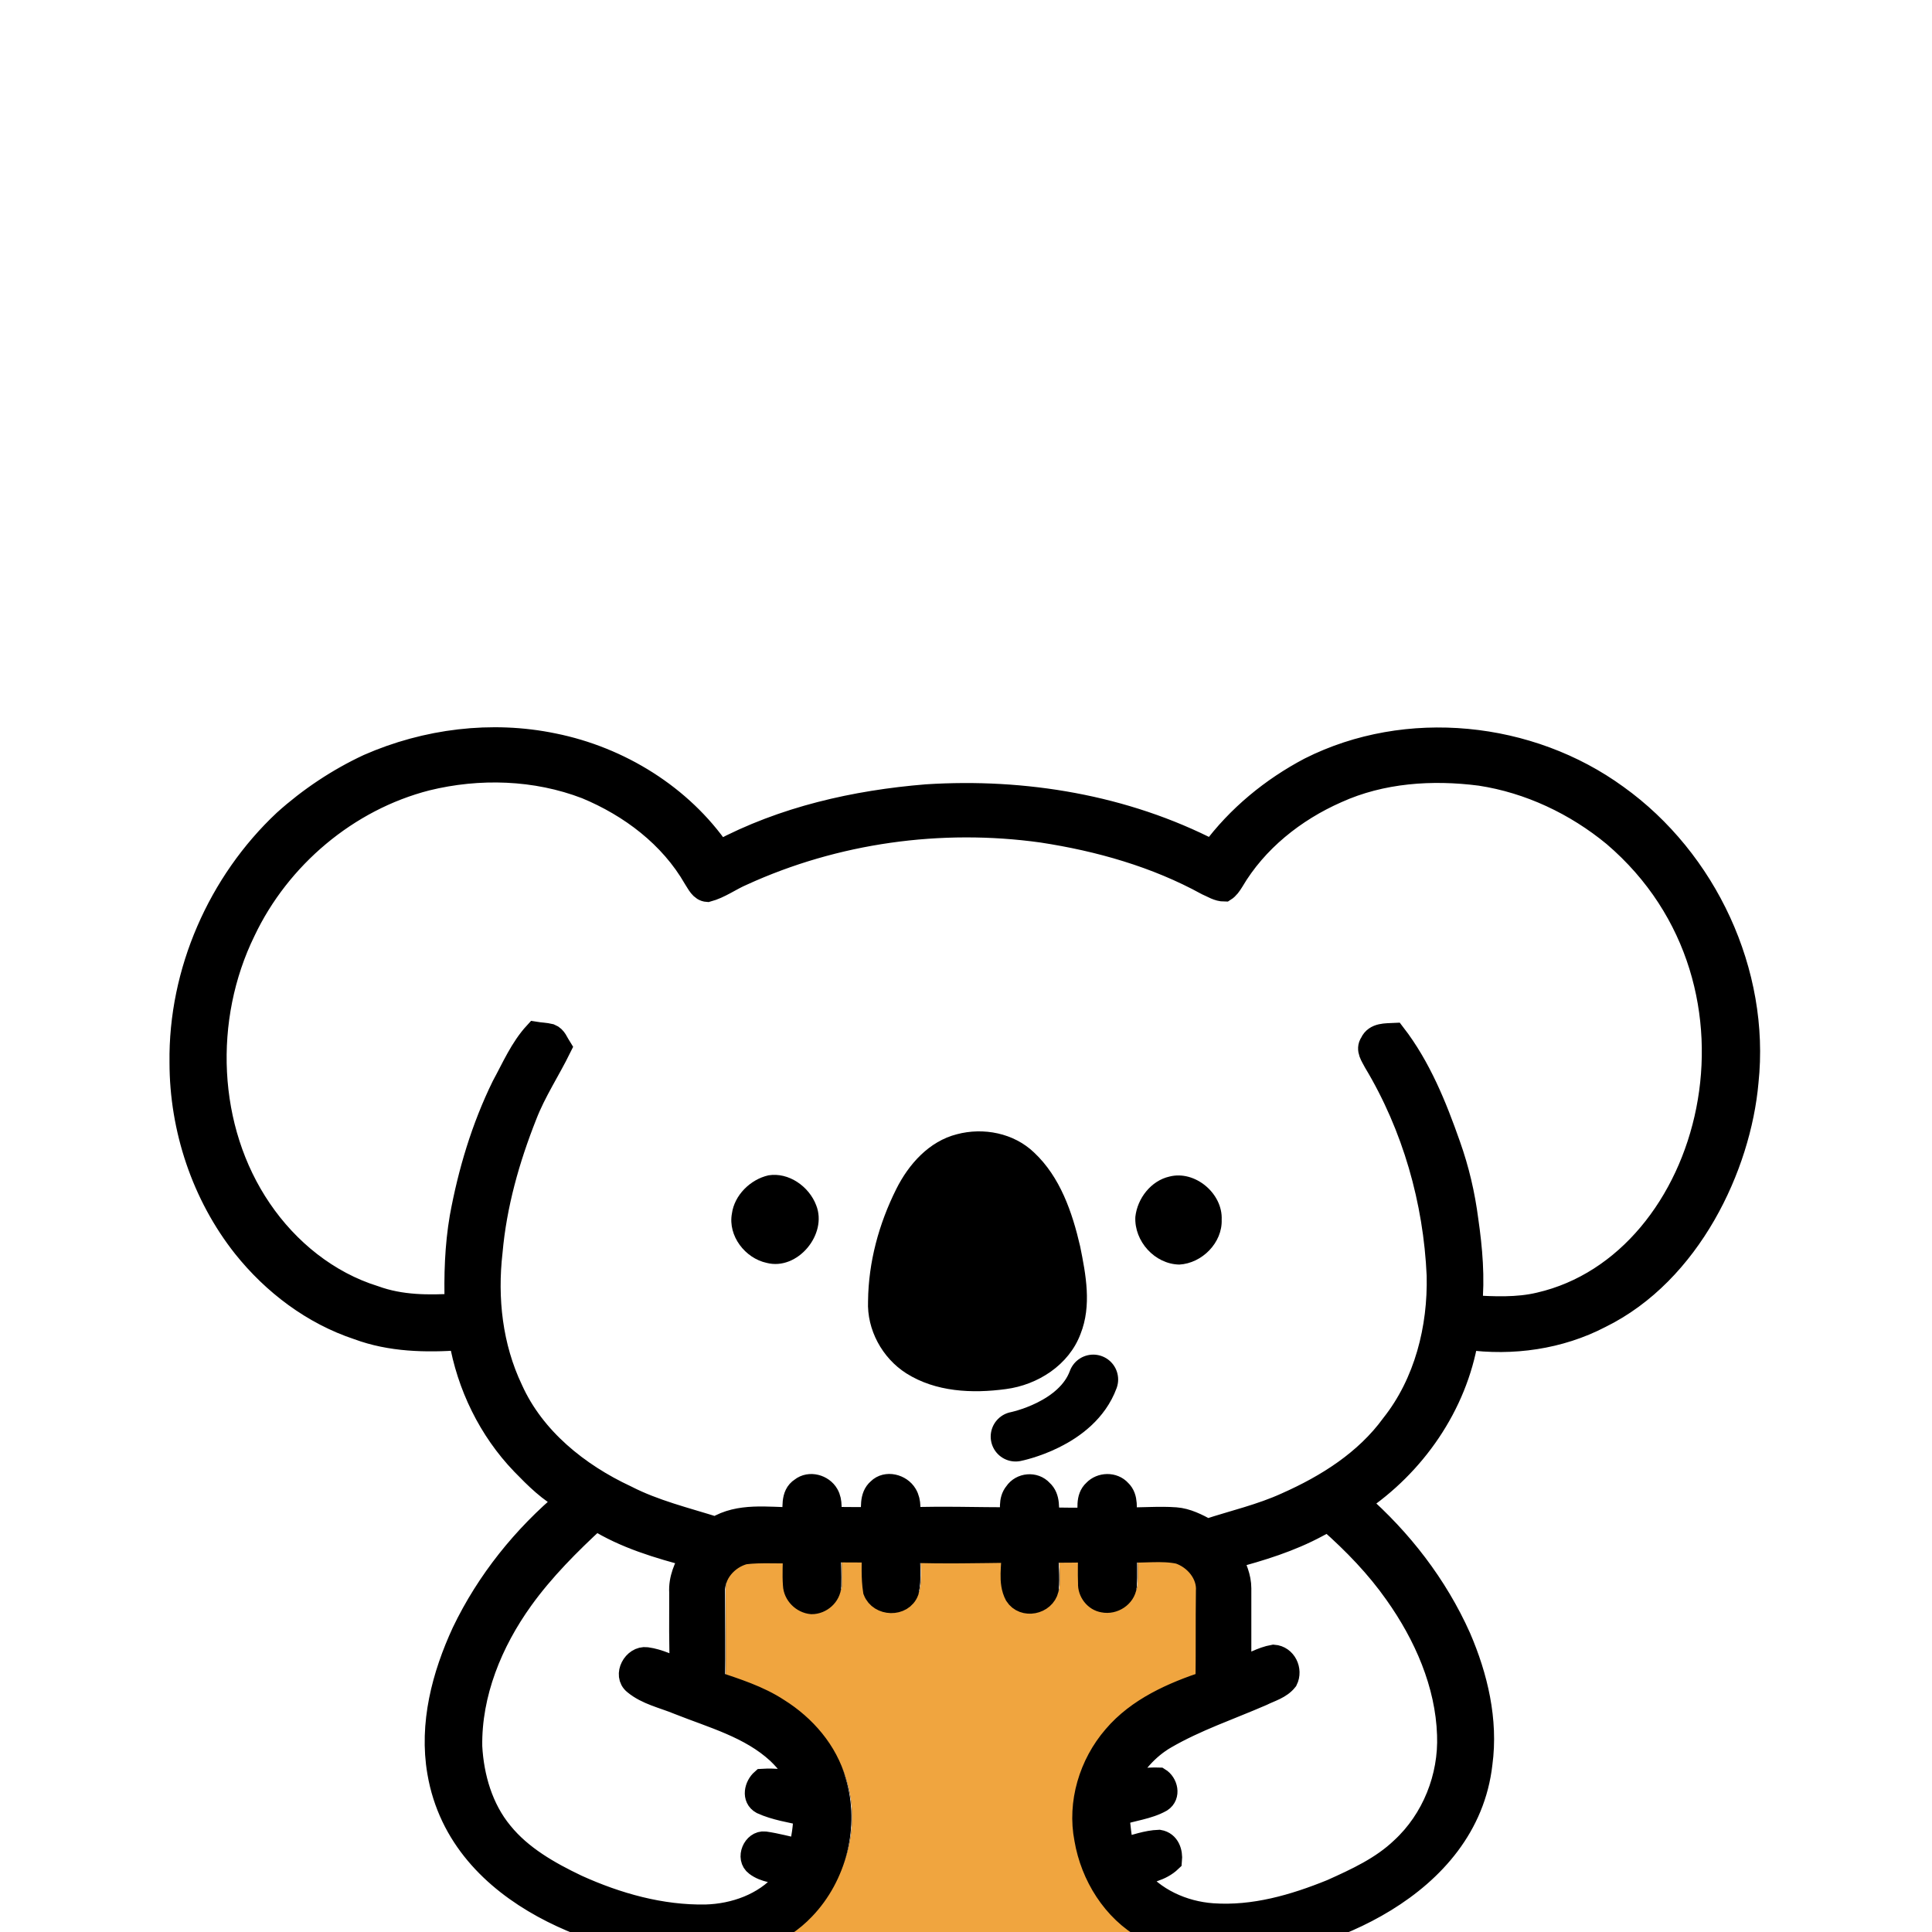
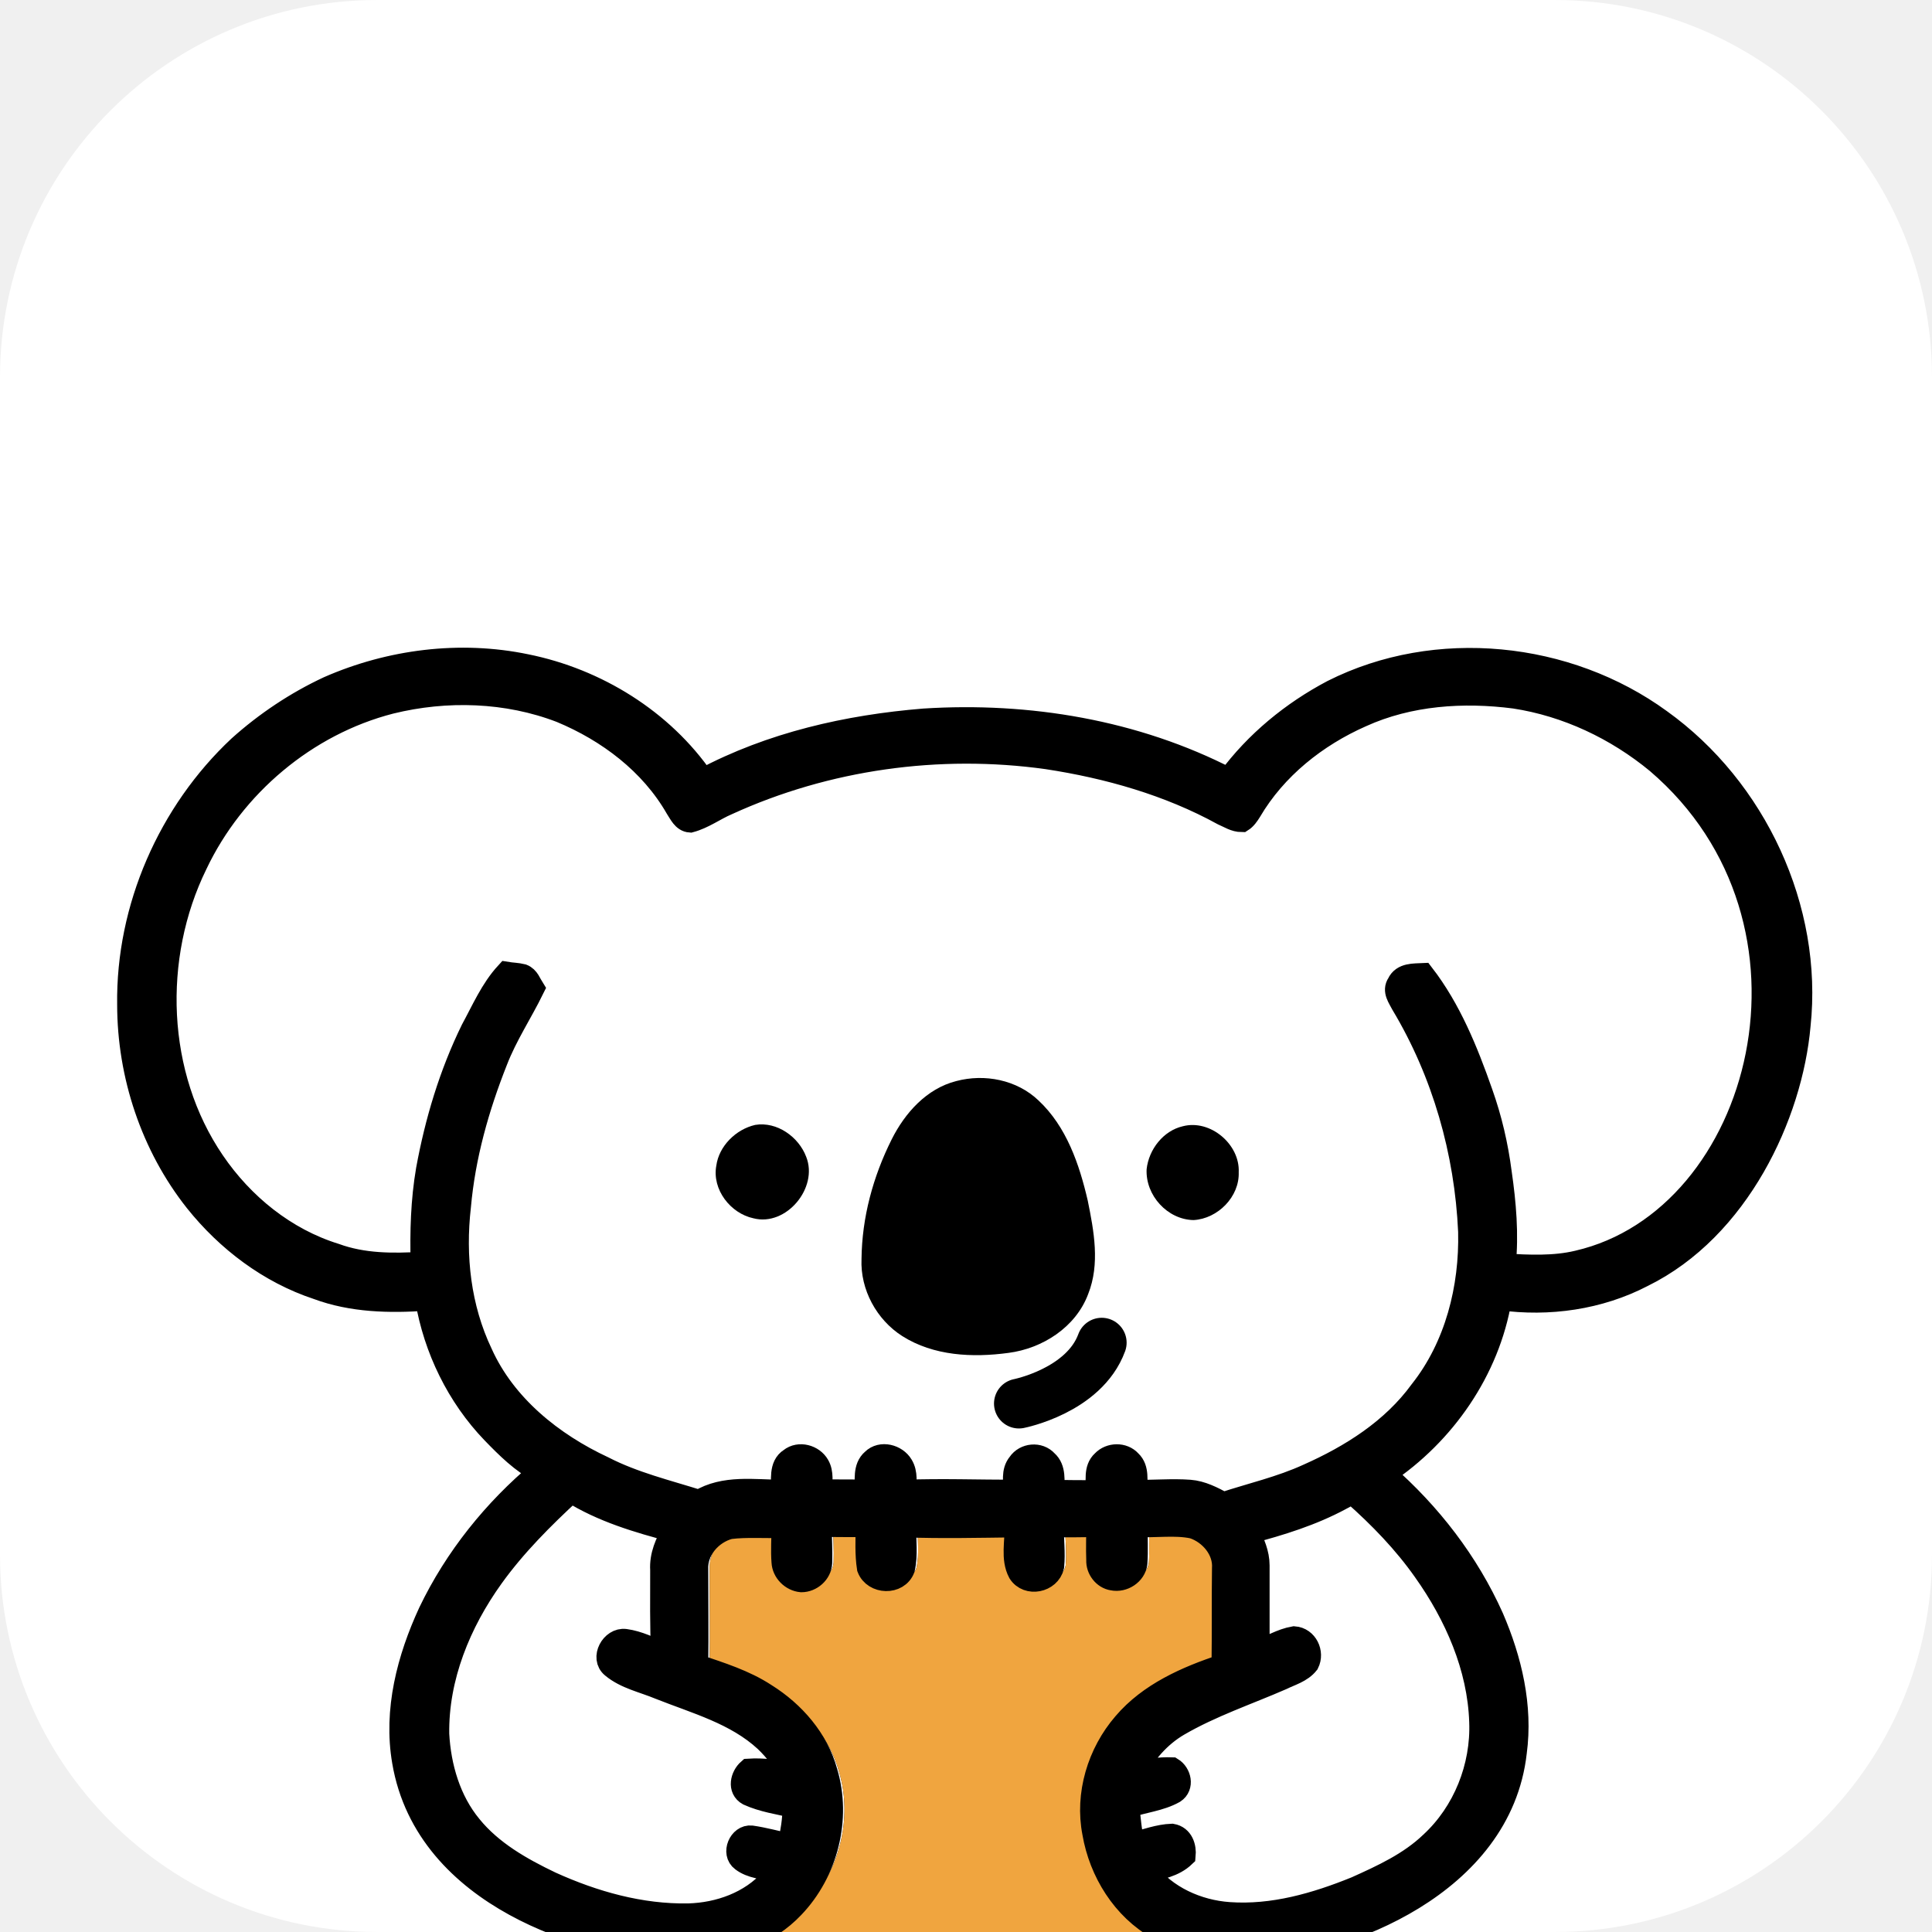
<svg xmlns="http://www.w3.org/2000/svg" width="256" height="256" viewBox="0 0 256 256" fill="none">
-   <rect width="256" height="256" fill="white" />
-   <mask id="mask0_2274_453" style="mask-type:luminance" maskUnits="userSpaceOnUse" x="8" y="16" width="240" height="240">
-     <path d="M189.54 256H66.46C34.178 256 8 229.822 8 197.54V74.46C8 42.178 34.178 16 66.46 16H189.54C221.822 16 248 42.178 248 74.46V197.54C248 229.822 221.822 256 189.54 256Z" fill="white" />
-   </mask>
-   <g mask="url(#mask0_2274_453)">
-     <path d="M161.493 258.09C161.493 261.664 161.493 265.239 161.493 268.814C161.603 271.014 160.283 273.324 158.138 274.038C156.708 274.588 155.168 274.368 153.683 274.368C136.415 274.368 119.091 274.368 101.768 274.368C99.733 274.478 97.588 273.379 96.708 271.509C95.993 270.189 96.158 268.704 96.158 267.274C96.158 264.194 96.158 261.17 96.213 258.09C100.613 257.76 105.012 256.11 108.092 252.865C112.272 248.521 113.977 241.866 112.217 236.037C111.117 232.022 108.202 228.667 104.682 226.467C102.098 224.763 99.073 223.828 96.158 222.838C96.213 218.878 96.158 214.863 96.158 210.904C96.048 208.484 97.918 206.339 100.228 205.734C102.428 205.459 104.627 205.679 106.827 205.569C106.827 207.054 106.717 208.539 106.827 209.969C106.882 211.179 107.927 212.224 109.137 212.334C110.347 212.334 111.502 211.344 111.557 210.079C111.612 208.539 111.502 206.999 111.502 205.459C113.427 205.459 115.351 205.514 117.276 205.459C117.276 207.219 117.166 208.979 117.441 210.739C118.156 212.609 121.126 212.719 121.841 210.794C122.226 209.089 121.951 207.274 122.006 205.514C126.571 205.679 131.19 205.569 135.755 205.514C135.865 207.439 135.26 209.529 136.195 211.289C137.24 212.939 139.934 212.389 140.374 210.519C140.539 208.869 140.319 207.164 140.319 205.514C142.189 205.514 144.059 205.514 145.929 205.459C145.929 206.889 145.874 208.319 145.929 209.749C145.874 210.849 146.699 211.949 147.799 212.114C149.119 212.389 150.549 211.454 150.714 210.134C150.824 208.594 150.714 206.999 150.769 205.459C153.078 205.624 155.498 205.184 157.808 205.679C159.953 206.394 161.713 208.484 161.548 210.794C161.493 214.808 161.548 218.823 161.493 222.838C156.983 224.323 152.363 226.357 149.229 230.042C146.039 233.727 144.499 238.841 145.434 243.626C146.259 248.466 149.119 253.085 153.463 255.505C155.883 257.1 158.688 257.87 161.493 258.09Z" fill="black" />
-     <path d="M161.493 258.09C161.493 261.664 161.493 265.239 161.493 268.814C161.603 271.014 160.283 273.324 158.138 274.038C156.708 274.588 155.168 274.368 153.683 274.368C136.415 274.368 119.091 274.368 101.768 274.368C99.733 274.478 97.588 273.379 96.708 271.509C95.993 270.189 96.158 268.704 96.158 267.274C96.158 264.194 96.158 261.17 96.213 258.09C100.613 257.76 105.012 256.11 108.092 252.865C112.272 248.521 113.977 241.866 112.217 236.037C111.117 232.022 108.202 228.667 104.682 226.467C102.098 224.763 99.073 223.828 96.158 222.838C96.213 218.878 96.158 214.863 96.158 210.904C96.048 208.484 97.918 206.339 100.228 205.734C102.428 205.459 104.627 205.679 106.827 205.569C106.827 207.054 106.717 208.539 106.827 209.969C106.882 211.179 107.927 212.224 109.137 212.334C110.347 212.334 111.502 211.344 111.557 210.079C111.612 208.539 111.502 206.999 111.502 205.459C113.427 205.459 115.351 205.514 117.276 205.459C117.276 207.219 117.166 208.979 117.441 210.739C118.156 212.609 121.126 212.719 121.841 210.794C122.226 209.089 121.951 207.274 122.006 205.514C126.571 205.679 131.19 205.569 135.755 205.514C135.865 207.439 135.26 209.529 136.195 211.289C137.24 212.939 139.934 212.389 140.374 210.519C140.539 208.869 140.319 207.164 140.319 205.514C142.189 205.514 144.059 205.514 145.929 205.459C145.929 206.889 145.874 208.319 145.929 209.749C145.874 210.849 146.699 211.949 147.799 212.114C149.119 212.389 150.549 211.454 150.714 210.134C150.824 208.594 150.714 206.999 150.769 205.459C153.078 205.624 155.498 205.184 157.808 205.679C159.953 206.394 161.713 208.484 161.548 210.794C161.493 214.808 161.548 218.823 161.493 222.838C156.983 224.323 152.363 226.357 149.229 230.042C146.039 233.727 144.499 238.841 145.434 243.626C146.259 248.466 149.119 253.085 153.463 255.505C155.883 257.1 158.688 257.87 161.493 258.09Z" fill="#F0A53F" />
-     <path d="M126.79 150.294C130.31 149.359 134.324 150.129 137.019 152.713C140.484 155.958 142.079 160.633 143.124 165.142C143.894 168.937 144.664 173.007 143.179 176.746C141.639 180.871 137.514 183.511 133.28 184.061C128.825 184.666 123.985 184.446 120.081 181.971C116.891 179.936 114.856 176.196 115.021 172.402C115.076 167.232 116.451 162.173 118.761 157.553C120.411 154.253 123.105 151.229 126.79 150.294Z" fill="black" />
-     <path d="M101.822 155.738C104.517 155.298 107.212 157.223 108.147 159.698C109.687 163.548 105.672 168.387 101.602 167.342C98.743 166.737 96.433 163.768 96.983 160.798C97.313 158.378 99.403 156.288 101.822 155.738Z" fill="black" />
-     <path d="M154.948 155.903C158.358 155.023 162.043 158.158 161.878 161.623C161.988 164.647 159.293 167.397 156.268 167.562C153.023 167.507 150.274 164.482 150.439 161.238C150.714 158.763 152.529 156.453 154.948 155.903Z" fill="black" />
-     <path d="M134.573 190.356C134.573 190.356 142.669 188.767 144.86 182.794" stroke="black" stroke-width="6.6" stroke-miterlimit="10" stroke-linecap="round" stroke-linejoin="round" />
+   <g clip-path="url(#clip0_2361_214)">
+     <rect width="256" height="256" rx="50" fill="white" />
+     <mask id="mask0_2361_214" style="mask-type:luminance" maskUnits="userSpaceOnUse" x="0" y="0" width="256" height="256">
+       <path d="M193.643 256H62.358C27.923 256 0 228.077 0 193.643V62.358C0 27.923 27.923 0 62.358 0H193.643C228.077 0 256 27.923 256 62.358V193.643C256 228.077 228.077 256 193.643 256Z" fill="white" />
+     </mask>
+     <g mask="url(#mask0_2361_214)">
+       <path d="M163.725 258.229C163.725 262.042 163.725 265.855 163.725 269.668C163.843 272.015 162.435 274.478 160.147 275.241C158.622 275.828 156.979 275.593 155.395 275.593C136.976 275.593 118.497 275.593 100.019 275.593C97.848 275.71 95.56 274.537 94.622 272.543C93.859 271.135 94.035 269.551 94.035 268.026C94.035 264.741 94.035 261.514 94.094 258.229C98.787 257.877 103.48 256.117 106.765 252.656C111.223 248.022 113.042 240.924 111.164 234.706C109.991 230.423 106.882 226.845 103.128 224.499C100.371 222.68 97.144 221.683 94.035 220.627C94.094 216.403 94.035 212.121 94.035 207.897C93.918 205.316 95.912 203.028 98.376 202.383C100.723 202.09 103.069 202.324 105.416 202.207C105.416 203.791 105.298 205.375 105.416 206.9C105.474 208.191 106.589 209.305 107.879 209.422C109.17 209.422 110.402 208.367 110.46 207.017C110.519 205.375 110.402 203.732 110.402 202.09C112.455 202.09 114.508 202.148 116.561 202.09C116.561 203.967 116.444 205.844 116.737 207.721C117.5 209.716 120.668 209.833 121.43 207.78C121.841 205.961 121.548 204.026 121.606 202.148C126.475 202.324 131.403 202.207 136.272 202.148C136.389 204.202 135.744 206.431 136.741 208.308C137.855 210.068 140.73 209.481 141.199 207.487C141.375 205.727 141.141 203.908 141.141 202.148C143.135 202.148 145.13 202.148 147.124 202.09C147.124 203.615 147.065 205.14 147.124 206.665C147.065 207.839 147.945 209.012 149.119 209.188C150.526 209.481 152.052 208.484 152.228 207.076C152.345 205.433 152.228 203.732 152.286 202.09C154.75 202.266 157.331 201.796 159.795 202.324C162.083 203.087 163.96 205.316 163.784 207.78C163.725 212.062 163.784 216.345 163.725 220.627C158.915 222.211 153.987 224.381 150.644 228.312C147.241 232.242 145.599 237.697 146.596 242.801C147.476 247.963 150.526 252.891 155.161 255.472C157.742 257.173 160.734 257.994 163.725 258.229Z" fill="black" />
+       <path d="M163.725 258.229C163.725 262.042 163.725 265.855 163.725 269.668C163.843 272.015 162.435 274.478 160.147 275.241C158.622 275.828 156.979 275.593 155.395 275.593C136.976 275.593 118.497 275.593 100.019 275.593C97.848 275.71 95.56 274.537 94.622 272.543C93.859 271.135 94.035 269.551 94.035 268.026C94.035 264.741 94.035 261.514 94.094 258.229C98.787 257.877 103.48 256.117 106.765 252.656C111.223 248.022 113.042 240.924 111.164 234.706C109.991 230.423 106.882 226.845 103.128 224.499C100.371 222.68 97.144 221.683 94.035 220.627C94.094 216.403 94.035 212.121 94.035 207.897C93.918 205.316 95.912 203.028 98.376 202.383C100.723 202.09 103.069 202.324 105.416 202.207C105.416 203.791 105.298 205.375 105.416 206.9C105.474 208.191 106.589 209.305 107.879 209.422C109.17 209.422 110.402 208.367 110.46 207.017C110.519 205.375 110.402 203.732 110.402 202.09C112.455 202.09 114.508 202.148 116.561 202.09C116.561 203.967 116.444 205.844 116.737 207.721C117.5 209.716 120.668 209.833 121.43 207.78C121.841 205.961 121.548 204.026 121.606 202.148C126.475 202.324 131.403 202.207 136.272 202.148C136.389 204.202 135.744 206.431 136.741 208.308C137.855 210.068 140.73 209.481 141.199 207.487C141.375 205.727 141.141 203.908 141.141 202.148C143.135 202.148 145.13 202.148 147.124 202.09C147.124 203.615 147.065 205.14 147.124 206.665C147.065 207.839 147.945 209.012 149.119 209.188C150.526 209.481 152.052 208.484 152.228 207.076C152.345 205.433 152.228 203.732 152.286 202.09C154.75 202.266 157.331 201.796 159.795 202.324C162.083 203.087 163.96 205.316 163.784 207.78C163.725 212.062 163.784 216.345 163.725 220.627C158.915 222.211 153.987 224.381 150.644 228.312C147.241 232.242 145.599 237.697 146.596 242.801C147.476 247.963 150.526 252.891 155.161 255.472C157.742 257.173 160.734 257.994 163.725 258.229Z" fill="#F0A53F" />
+       <path d="M126.709 143.247C130.463 142.249 134.746 143.071 137.62 145.828C141.316 149.289 143.017 154.275 144.132 159.085C144.953 163.133 145.774 167.474 144.19 171.463C142.548 175.863 138.148 178.678 133.631 179.265C128.88 179.91 123.717 179.676 119.552 177.036C116.15 174.865 113.979 170.876 114.155 166.829C114.214 161.314 115.681 155.918 118.144 150.99C119.904 147.47 122.779 144.244 126.709 143.247Z" fill="black" />
+       <path d="M100.077 149.054C102.952 148.585 105.826 150.638 106.823 153.278C108.466 157.384 104.184 162.546 99.843 161.432C96.792 160.786 94.328 157.619 94.915 154.451C95.267 151.87 97.496 149.641 100.077 149.054Z" fill="black" />
+       <path d="M156.745 149.23C160.382 148.291 164.312 151.635 164.136 155.331C164.253 158.557 161.379 161.49 158.152 161.666C154.691 161.608 151.758 158.381 151.934 154.92C152.228 152.28 154.163 149.817 156.745 149.23Z" fill="black" />
+       <path d="M135.011 185.979C135.011 185.979 143.646 184.285 145.983 177.913" stroke="black" stroke-width="6.6" stroke-miterlimit="10" stroke-linecap="round" stroke-linejoin="round" />
+     </g>
+     <mask id="mask1_2361_214" style="mask-type:luminance" maskUnits="userSpaceOnUse" x="0" y="0" width="256" height="256">
+       <path d="M193.643 256H62.358C27.923 256 0 228.077 0 193.643V62.358C0 27.923 27.923 0 62.358 0H193.643C228.077 0 256 27.923 256 62.358V193.643C256 228.077 228.077 256 193.643 256Z" fill="white" />
+     </mask>
+     <g mask="url(#mask1_2361_214)">
+       <path d="M219.993 95.443C207.674 86.468 190.31 84.649 176.584 91.571C171.245 94.387 166.435 98.317 162.798 103.245C150.42 96.851 136.224 94.504 122.439 95.384C112.349 96.205 102.2 98.493 93.167 103.303C87.77 95.443 79.029 90.046 69.702 88.169C60.961 86.35 51.693 87.523 43.539 91.102C39.256 93.096 35.209 95.795 31.689 98.962C22.421 107.644 16.848 120.315 17.024 133.104C17.024 142.431 20.133 151.817 25.94 159.149C30.105 164.37 35.678 168.594 42.072 170.706C46.648 172.407 51.634 172.524 56.503 172.172C57.617 178.742 60.668 185.019 65.302 189.83C67.179 191.765 69.174 193.76 71.579 194.992C65.478 200.095 60.375 206.431 56.914 213.646C54.098 219.747 52.279 226.61 53.453 233.415C56.562 251.659 78.325 257.584 87.594 258.171C87.594 262.394 87.594 266.559 87.594 270.783C87.828 274.772 90.761 278.233 94.398 279.699C95.63 280.051 96.921 280.286 98.212 280.227C115.986 280.169 133.819 280.227 151.594 280.227C153.999 280.169 156.404 280.345 158.75 280.051V279.993C163.033 279.054 166.376 275.182 166.67 270.783C166.728 266.618 166.611 262.453 166.728 258.229C177.992 257.525 198.816 249.84 200.811 232.183C201.632 226.082 200.166 219.923 197.761 214.35C194.475 207.017 189.489 200.565 183.447 195.285C191.366 190.006 197.233 181.558 198.816 172.114C205.211 172.994 211.898 172.055 217.647 169.063C230.318 162.845 237.357 147.769 238.413 135.861C240.056 120.433 232.606 104.477 219.993 95.443ZM72.987 249.489C69.057 247.611 65.126 245.382 62.369 241.98C59.553 238.577 58.263 234.119 58.028 229.778C57.911 222.269 60.903 214.995 65.244 208.953C68.235 204.788 71.931 201.093 75.685 197.632C79.792 200.213 84.543 201.621 89.236 202.852C88.298 204.378 87.535 206.138 87.652 208.015C87.652 211.71 87.594 215.406 87.77 219.043C86.186 218.398 84.602 217.577 82.842 217.342C81.082 217.107 79.674 219.688 81.141 220.862C82.901 222.328 85.247 222.797 87.359 223.677C92.228 225.613 97.507 227.021 101.438 230.658C102.787 231.949 103.902 233.415 104.723 235.116C102.904 234.647 101.086 234.412 99.209 234.53C98.27 235.351 97.859 237.052 99.15 237.756C101.086 238.636 103.198 238.929 105.192 239.399C105.192 241.1 104.899 242.801 104.547 244.444C102.904 244.092 101.203 243.622 99.561 243.388C98.035 243.212 97.038 245.558 98.329 246.497C99.561 247.435 101.145 247.494 102.611 247.846C103.08 248.198 102.376 248.667 102.2 249.019C99.443 252.128 95.278 253.595 91.231 253.712C84.895 253.83 78.677 252.07 72.987 249.489ZM158.457 275.3C156.932 275.886 155.289 275.652 153.706 275.652C135.286 275.652 116.807 275.652 98.329 275.652C96.158 275.769 93.871 274.596 92.932 272.601C92.169 271.193 92.345 269.61 92.345 268.084C92.345 264.799 92.345 261.573 92.404 258.288C97.097 257.936 101.79 256.176 105.075 252.715C109.533 248.081 111.352 240.983 109.475 234.764C108.301 230.482 105.192 226.904 101.438 224.557C98.681 222.739 95.454 221.742 92.345 220.686C92.404 216.462 92.345 212.18 92.345 207.956C92.228 205.375 94.222 203.087 96.686 202.442C99.033 202.149 101.379 202.383 103.726 202.266C103.726 203.85 103.608 205.434 103.726 206.959C103.784 208.249 104.899 209.364 106.189 209.481C107.48 209.481 108.712 208.425 108.771 207.076C108.829 205.434 108.712 203.791 108.712 202.149C110.765 202.149 112.818 202.207 114.871 202.149C114.871 204.026 114.754 205.903 115.047 207.78C115.81 209.775 118.978 209.892 119.74 207.839C120.151 206.02 119.858 204.084 119.916 202.207C124.785 202.383 129.713 202.266 134.582 202.207C134.699 204.26 134.054 206.489 135.051 208.367C136.166 210.126 139.04 209.54 139.509 207.545C139.685 205.786 139.451 203.967 139.451 202.207C141.445 202.207 143.44 202.207 145.434 202.149C145.434 203.674 145.376 205.199 145.434 206.724C145.376 207.897 146.255 209.071 147.429 209.247C148.837 209.54 150.362 208.543 150.538 207.135C150.655 205.492 150.538 203.791 150.596 202.149C153.06 202.324 155.641 201.855 158.105 202.383C160.393 203.146 162.27 205.375 162.094 207.839C162.036 212.121 162.094 216.403 162.035 220.686C157.225 222.269 152.298 224.44 148.954 228.37C145.552 232.301 143.909 237.756 144.906 242.86C145.786 248.022 148.837 252.95 153.471 255.531C156.111 257.056 159.044 257.819 162.035 258.112C162.035 261.925 162.035 265.738 162.035 269.551C162.153 272.015 160.745 274.537 158.457 275.3ZM188.727 208.132C192.892 213.998 195.942 220.92 196.177 228.136C196.411 234.119 194.006 240.161 189.607 244.209C186.791 246.907 183.212 248.55 179.693 250.134C174.354 252.304 168.664 253.947 162.857 253.536C158.692 253.243 154.468 251.366 151.887 247.963C153.647 247.553 155.524 247.259 156.932 245.91C157.049 244.737 156.639 243.388 155.289 243.153C153.53 243.212 151.887 243.857 150.186 244.268C149.775 242.684 149.658 241.041 149.482 239.399C151.476 238.695 153.706 238.519 155.583 237.463C156.756 236.7 156.345 234.999 155.289 234.354C153.588 234.295 151.887 234.53 150.303 234.999C151.594 232.359 153.647 230.013 156.169 228.546C160.51 226.024 165.262 224.44 169.838 222.445C171.011 221.859 172.419 221.507 173.299 220.392C174.002 218.984 173.123 217.107 171.48 216.99C169.779 217.283 168.312 218.222 166.728 218.808C166.728 214.995 166.728 211.241 166.728 207.428C166.728 205.844 166.083 204.436 165.438 203.087C169.662 201.973 173.827 200.682 177.64 198.629C178.167 198.394 178.695 197.925 179.341 197.925C182.86 201.034 186.087 204.378 188.727 208.132ZM209.082 167.186C205.914 167.949 202.571 167.773 199.344 167.597C199.755 163.549 199.403 159.443 198.816 155.395C198.347 151.758 197.526 148.238 196.294 144.777C194.358 139.263 192.129 133.749 188.551 129.115C187.377 129.173 185.852 129.056 185.266 130.346C184.62 131.285 185.383 132.224 185.794 133.045C191.249 142.137 194.241 152.638 194.71 163.197C194.886 170.647 192.95 178.39 188.257 184.315C184.503 189.478 178.989 192.939 173.299 195.461C169.72 197.104 165.849 197.984 162.094 199.215C160.686 198.453 159.22 197.69 157.636 197.573C155.289 197.397 152.884 197.632 150.538 197.573C150.479 196.224 150.831 194.64 149.775 193.643C148.837 192.587 147.077 192.645 146.138 193.643C145.024 194.64 145.434 196.282 145.376 197.632C143.44 197.632 141.504 197.632 139.568 197.573C139.509 196.224 139.803 194.64 138.688 193.643C137.691 192.528 135.814 192.704 134.992 193.936C134.112 194.992 134.464 196.4 134.464 197.573C129.596 197.573 124.785 197.397 119.916 197.573C119.916 196.458 120.151 195.226 119.506 194.17C118.743 192.88 116.749 192.352 115.634 193.467C114.461 194.464 114.813 196.165 114.754 197.514C112.76 197.573 110.765 197.514 108.771 197.514C108.771 196.4 109.005 195.168 108.419 194.17C107.715 192.939 105.896 192.411 104.723 193.349C103.315 194.229 103.726 196.165 103.667 197.573C99.971 197.573 95.982 196.869 92.639 198.922C88.356 197.573 83.957 196.517 79.968 194.464C73.163 191.296 66.886 186.251 63.777 179.329C60.903 173.287 60.14 166.482 60.903 159.853C61.489 153.225 63.308 146.772 65.772 140.554C67.062 137.21 69.057 134.218 70.64 130.992C70.23 130.346 69.995 129.525 69.233 129.232C68.529 129.056 67.825 129.056 67.121 128.939C65.126 131.109 63.953 133.866 62.545 136.447C59.671 142.313 57.794 148.59 56.62 154.984C55.916 159.091 55.799 163.256 55.916 167.362C52.045 167.597 48.114 167.597 44.419 166.247C37.79 164.194 32.158 159.619 28.287 153.929C20.485 142.489 19.957 126.827 25.999 114.508C30.926 104.125 40.547 95.971 51.751 93.096C59.143 91.278 67.179 91.512 74.336 94.269C80.554 96.851 86.245 101.133 89.647 107.058C90.116 107.762 90.527 108.759 91.465 108.818C93.225 108.348 94.692 107.234 96.334 106.53C109.533 100.488 124.433 98.434 138.747 100.429C146.842 101.661 154.879 103.949 162.035 107.879C162.857 108.231 163.619 108.759 164.558 108.759C165.027 108.466 165.379 107.938 165.673 107.468C169.016 101.778 174.413 97.496 180.397 94.856C186.732 91.982 193.889 91.512 200.694 92.392C207.616 93.448 214.186 96.557 219.583 101.016C244.162 122.017 233.72 161.496 209.082 167.186Z" fill="black" stroke="black" stroke-width="3" stroke-miterlimit="10" />
+     </g>
  </g>
-   <mask id="mask1_2274_453" style="mask-type:luminance" maskUnits="userSpaceOnUse" x="8" y="16" width="240" height="240">
-     <path d="M189.54 256H66.46C34.178 256 8 229.822 8 197.54V74.46C8 42.178 34.178 16 66.46 16H189.54C221.822 16 248 42.178 248 74.46V197.54C248 229.822 221.822 256 189.54 256Z" fill="white" />
-   </mask>
-   <g mask="url(#mask1_2274_453)">
-     <path d="M214.244 105.478C202.695 97.063 186.416 95.358 173.547 101.848C168.543 104.488 164.033 108.172 160.623 112.792C149.019 106.797 135.711 104.598 122.787 105.423C113.327 106.192 103.813 108.337 95.344 112.847C90.284 105.478 82.09 100.418 73.346 98.658C65.151 96.953 56.462 98.053 48.818 101.408C44.803 103.278 41.008 105.808 37.709 108.777C29.019 116.917 23.795 128.796 23.96 140.785C23.96 149.529 26.875 158.328 32.319 165.203C36.224 170.097 41.448 174.057 47.443 176.037C51.733 177.632 56.407 177.742 60.972 177.412C62.017 183.571 64.876 189.456 69.221 193.965C70.981 195.78 72.851 197.65 75.106 198.805C69.386 203.589 64.602 209.529 61.357 216.293C58.717 222.013 57.012 228.447 58.112 234.827C61.027 251.93 81.43 257.485 90.119 258.035C90.119 261.995 90.119 265.899 90.119 269.859C90.339 273.599 93.089 276.843 96.499 278.218C97.654 278.548 98.864 278.768 100.074 278.713C116.737 278.658 133.456 278.713 150.119 278.713C152.374 278.658 154.629 278.823 156.829 278.548V278.493C160.843 277.613 163.978 273.983 164.253 269.859C164.308 265.954 164.198 262.049 164.308 258.09C174.867 257.43 194.391 250.225 196.26 233.672C197.03 227.952 195.656 222.178 193.401 216.953C190.321 210.079 185.646 204.029 179.982 199.08C187.406 194.13 192.906 186.211 194.391 177.357C200.385 178.181 206.655 177.302 212.044 174.497C223.923 168.667 230.523 154.533 231.513 143.369C233.052 128.906 226.068 113.947 214.244 105.478ZM76.425 249.895C72.741 248.136 69.056 246.046 66.471 242.856C63.831 239.666 62.622 235.487 62.402 231.417C62.292 224.378 65.096 217.558 69.166 211.894C71.971 207.989 75.436 204.524 78.955 201.28C82.805 203.699 87.26 205.019 91.659 206.174C90.779 207.604 90.064 209.254 90.174 211.014C90.174 214.478 90.119 217.943 90.284 221.353C88.799 220.748 87.315 219.978 85.665 219.758C84.015 219.538 82.695 221.958 84.07 223.058C85.72 224.433 87.919 224.873 89.899 225.697C94.464 227.512 99.414 228.832 103.098 232.242C104.363 233.452 105.408 234.827 106.178 236.422C104.473 235.982 102.768 235.762 101.008 235.872C100.129 236.642 99.743 238.236 100.953 238.896C102.768 239.721 104.748 239.996 106.618 240.436C106.618 242.031 106.343 243.626 106.013 245.166C104.473 244.836 102.878 244.396 101.338 244.176C99.909 244.011 98.974 246.211 100.183 247.091C101.338 247.971 102.823 248.026 104.198 248.356C104.638 248.686 103.978 249.126 103.813 249.456C101.228 252.37 97.324 253.745 93.529 253.855C87.59 253.965 81.76 252.315 76.425 249.895ZM156.554 274.093C155.124 274.643 153.584 274.423 152.099 274.423C134.831 274.423 117.507 274.423 100.183 274.423C98.149 274.533 96.004 273.434 95.124 271.564C94.409 270.244 94.574 268.759 94.574 267.329C94.574 264.249 94.574 261.225 94.629 258.145C99.029 257.815 103.428 256.165 106.508 252.92C110.688 248.576 112.392 241.921 110.633 236.092C109.533 232.077 106.618 228.722 103.098 226.522C100.513 224.818 97.489 223.883 94.574 222.893C94.629 218.933 94.574 214.918 94.574 210.959C94.464 208.539 96.334 206.394 98.644 205.789C100.843 205.514 103.043 205.734 105.243 205.624C105.243 207.109 105.133 208.594 105.243 210.024C105.298 211.234 106.343 212.279 107.553 212.389C108.763 212.389 109.918 211.399 109.973 210.134C110.028 208.594 109.918 207.054 109.918 205.514C111.843 205.514 113.767 205.569 115.692 205.514C115.692 207.274 115.582 209.034 115.857 210.794C116.572 212.664 119.542 212.774 120.257 210.849C120.642 209.144 120.367 207.329 120.422 205.569C124.986 205.734 129.606 205.624 134.171 205.569C134.281 207.494 133.676 209.584 134.611 211.344C135.656 212.994 138.35 212.444 138.79 210.574C138.955 208.924 138.735 207.219 138.735 205.569C140.605 205.569 142.475 205.569 144.345 205.514C144.345 206.944 144.29 208.374 144.345 209.804C144.29 210.904 145.115 212.004 146.215 212.169C147.535 212.444 148.964 211.509 149.129 210.189C149.239 208.649 149.129 207.054 149.184 205.514C151.494 205.679 153.914 205.239 156.224 205.734C158.369 206.449 160.129 208.539 159.964 210.849C159.909 214.863 159.964 218.878 159.909 222.893C155.399 224.378 150.779 226.412 147.645 230.097C144.455 233.782 142.915 238.896 143.85 243.681C144.675 248.521 147.535 253.14 151.879 255.56C154.354 256.99 157.104 257.705 159.909 257.98C159.909 261.555 159.909 265.129 159.909 268.704C160.019 271.014 158.699 273.379 156.554 274.093ZM184.931 211.124C188.836 216.623 191.696 223.113 191.916 229.877C192.136 235.487 189.881 241.151 185.756 244.946C183.117 247.476 179.762 249.016 176.462 250.5C171.458 252.535 166.123 254.075 160.678 253.69C156.774 253.415 152.814 251.655 150.394 248.466C152.044 248.081 153.804 247.806 155.124 246.541C155.234 245.441 154.849 244.176 153.584 243.956C151.934 244.011 150.394 244.616 148.799 245.001C148.414 243.516 148.304 241.976 148.139 240.436C150.009 239.776 152.099 239.611 153.859 238.621C154.959 237.906 154.574 236.312 153.584 235.707C151.989 235.652 150.394 235.872 148.909 236.312C150.119 233.837 152.044 231.637 154.409 230.262C158.479 227.897 162.933 226.412 167.223 224.543C168.323 223.993 169.643 223.663 170.468 222.618C171.128 221.298 170.303 219.538 168.763 219.428C167.168 219.703 165.793 220.583 164.308 221.133C164.308 217.558 164.308 214.038 164.308 210.464C164.308 208.979 163.703 207.659 163.098 206.394C167.058 205.349 170.963 204.139 174.537 202.214C175.032 201.995 175.527 201.555 176.132 201.555C179.432 204.469 182.457 207.604 184.931 211.124ZM204.015 172.737C201.045 173.452 197.91 173.287 194.886 173.122C195.271 169.327 194.941 165.478 194.391 161.683C193.951 158.273 193.181 154.973 192.026 151.729C190.211 146.559 188.121 141.39 184.766 137.045C183.667 137.1 182.237 136.99 181.687 138.2C181.082 139.08 181.797 139.96 182.182 140.73C187.296 149.254 190.101 159.098 190.541 168.997C190.706 175.982 188.891 183.241 184.491 188.796C180.972 193.635 175.802 196.88 170.468 199.245C167.113 200.785 163.483 201.61 159.964 202.764C158.644 202.049 157.269 201.335 155.784 201.225C153.584 201.06 151.329 201.28 149.129 201.225C149.074 199.96 149.404 198.475 148.414 197.54C147.535 196.55 145.885 196.605 145.005 197.54C143.96 198.475 144.345 200.015 144.29 201.28C142.475 201.28 140.66 201.28 138.845 201.225C138.79 199.96 139.065 198.475 138.02 197.54C137.085 196.495 135.326 196.66 134.556 197.815C133.731 198.805 134.061 200.125 134.061 201.225C129.496 201.225 124.986 201.06 120.422 201.225C120.422 200.18 120.642 199.025 120.037 198.035C119.322 196.825 117.452 196.33 116.407 197.375C115.307 198.31 115.637 199.905 115.582 201.17C113.712 201.225 111.843 201.17 109.973 201.17C109.973 200.125 110.193 198.97 109.643 198.035C108.983 196.88 107.278 196.385 106.178 197.265C104.858 198.09 105.243 199.905 105.188 201.225C101.723 201.225 97.984 200.565 94.849 202.489C90.834 201.225 86.71 200.235 82.97 198.31C76.591 195.34 70.706 190.61 67.791 184.121C65.096 178.456 64.382 172.077 65.096 165.862C65.646 159.648 67.351 153.599 69.661 147.769C70.871 144.634 72.741 141.83 74.226 138.805C73.841 138.2 73.621 137.43 72.906 137.155C72.246 136.99 71.586 136.99 70.926 136.88C69.056 138.915 67.956 141.5 66.636 143.919C63.941 149.419 62.182 155.303 61.082 161.298C60.422 165.148 60.312 169.052 60.422 172.902C56.792 173.122 53.107 173.122 49.643 171.857C43.428 169.932 38.149 165.643 34.519 160.308C27.205 149.584 26.71 134.9 32.374 123.351C36.994 113.617 46.013 105.973 56.517 103.278C63.447 101.573 70.981 101.793 77.69 104.378C83.52 106.797 88.854 110.812 92.044 116.367C92.484 117.027 92.869 117.961 93.749 118.016C95.399 117.577 96.774 116.532 98.314 115.872C110.688 110.207 124.656 108.282 138.075 110.152C145.665 111.307 153.199 113.452 159.909 117.137C160.678 117.467 161.393 117.962 162.273 117.962C162.713 117.687 163.043 117.192 163.318 116.752C166.453 111.417 171.513 107.402 177.122 104.928C183.062 102.233 189.771 101.793 196.15 102.618C202.64 103.608 208.799 106.522 213.859 110.702C236.902 130.39 227.113 167.402 204.015 172.737Z" fill="black" stroke="black" stroke-width="3" stroke-miterlimit="10" />
-   </g>
+   <defs>
+     <clipPath id="clip0_2361_214">
+       <rect width="256" height="256" rx="50" fill="white" />
+     </clipPath>
+   </defs>
</svg>
